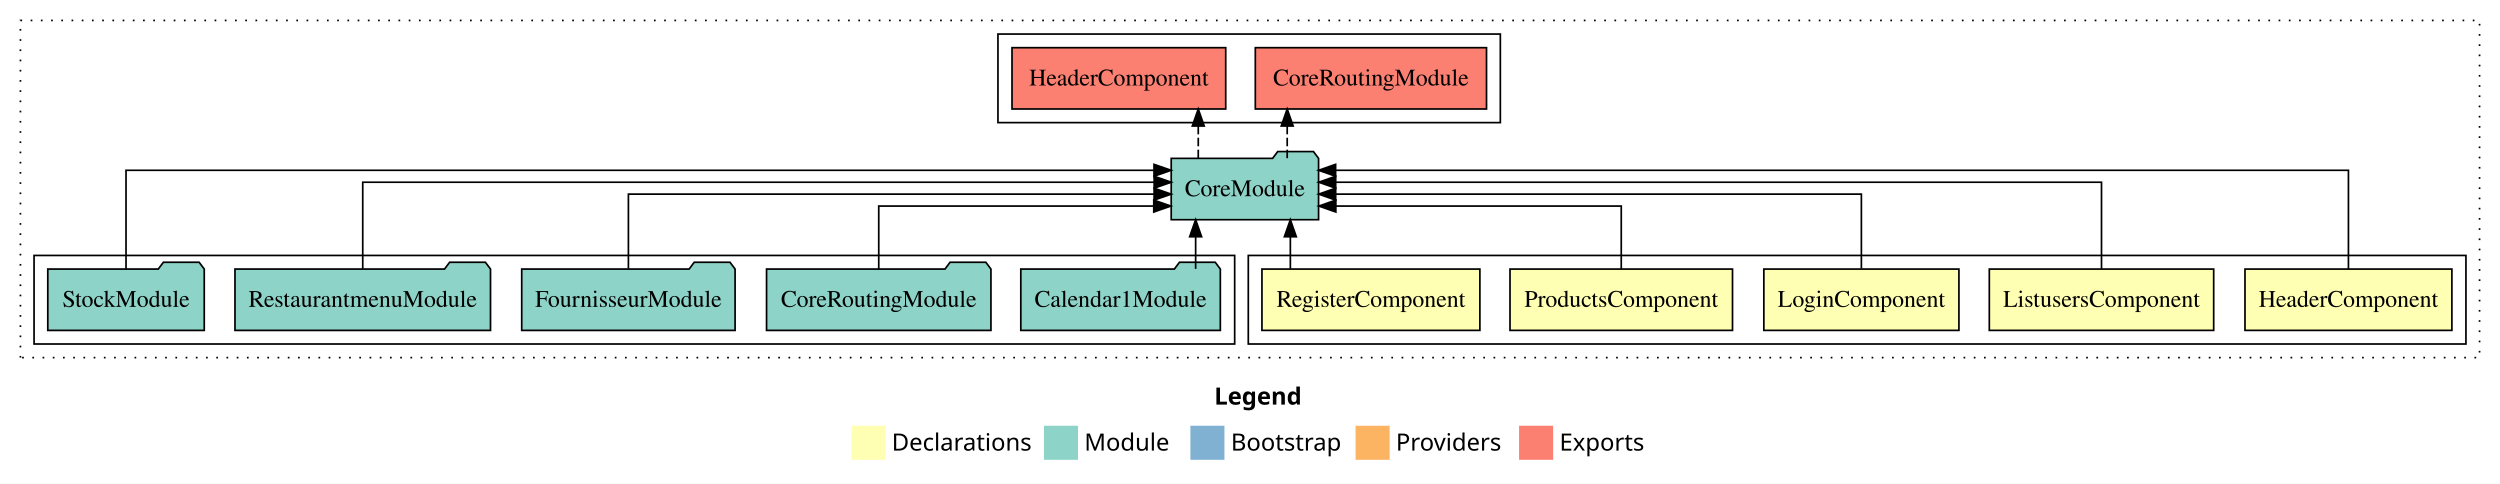
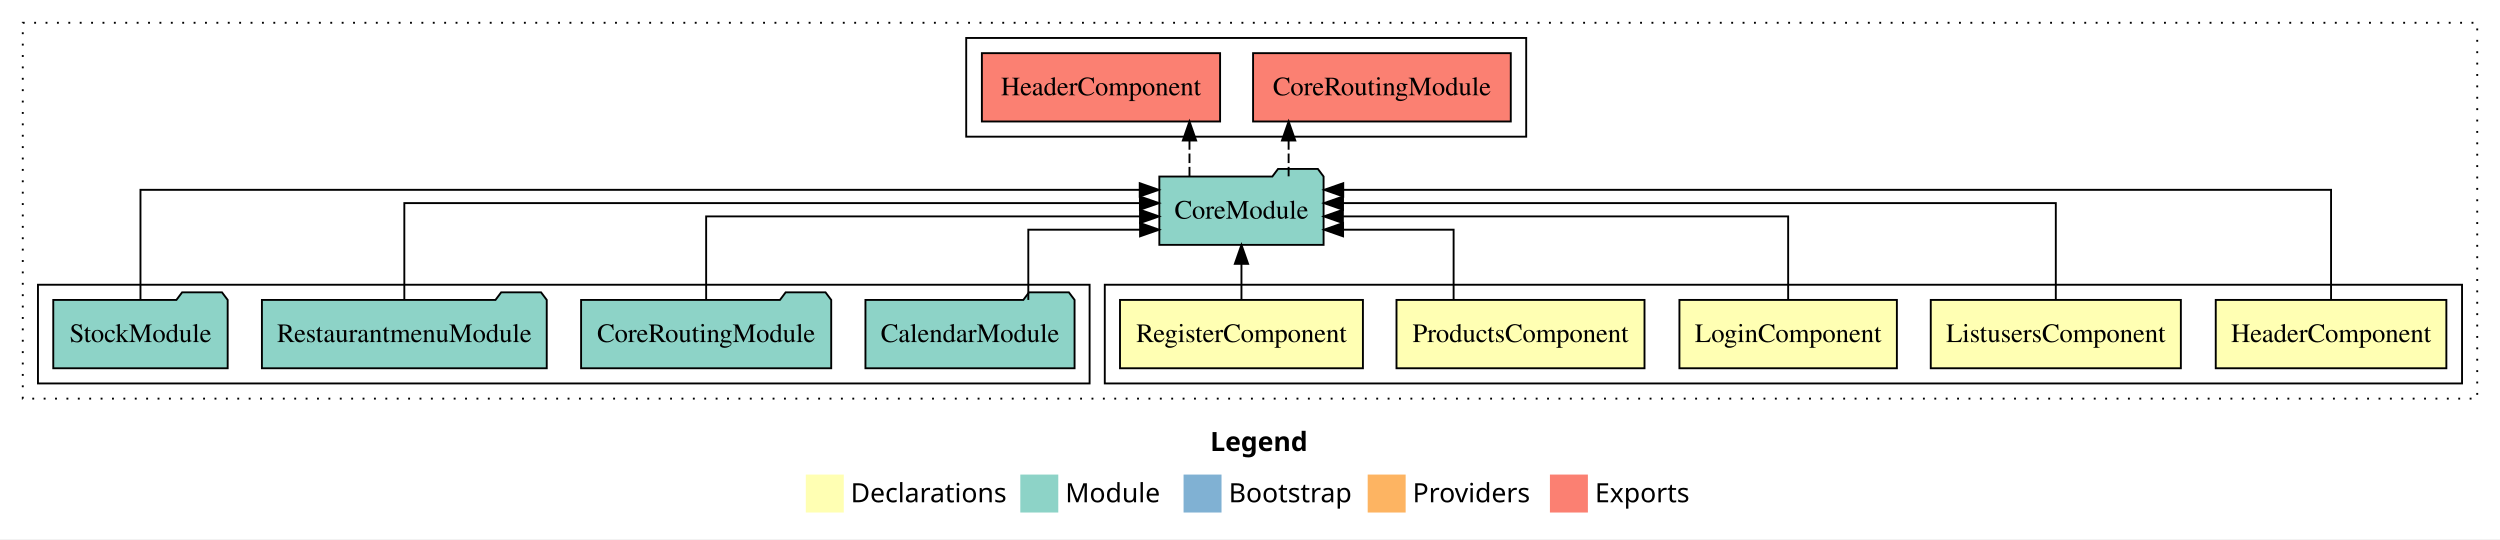
- <svg xmlns="http://www.w3.org/2000/svg" width="1468pt" height="284pt" viewBox="0.00 0.00 1468.00 284.00">
+ <svg xmlns="http://www.w3.org/2000/svg" width="1317pt" height="284pt" viewBox="0.00 0.00 1317.00 284.00">
  <g id="graph0" class="graph" transform="scale(1 1) rotate(0) translate(4 280)">
-     <polygon fill="#ffffff" stroke="transparent" points="-4,4 -4,-280 1464,-280 1464,4 -4,4" />
-     <text text-anchor="start" x="709.009" y="-42.4" font-family="sans-serif" font-weight="bold" font-size="14.00" fill="#000000">Legend</text>
-     <polygon fill="#ffffb3" stroke="transparent" points="496,-10 496,-30 516,-30 516,-10 496,-10" />
-     <text text-anchor="start" x="519.629" y="-15.4" font-family="sans-serif" font-size="14.00" fill="#000000">  Declarations</text>
-     <polygon fill="#8dd3c7" stroke="transparent" points="609,-10 609,-30 629,-30 629,-10 609,-10" />
-     <text text-anchor="start" x="632.725" y="-15.4" font-family="sans-serif" font-size="14.00" fill="#000000">  Module</text>
-     <polygon fill="#80b1d3" stroke="transparent" points="695,-10 695,-30 715,-30 715,-10 695,-10" />
-     <text text-anchor="start" x="718.781" y="-15.4" font-family="sans-serif" font-size="14.00" fill="#000000">  Bootstrap</text>
-     <polygon fill="#fdb462" stroke="transparent" points="792,-10 792,-30 812,-30 812,-10 792,-10" />
-     <text text-anchor="start" x="815.673" y="-15.4" font-family="sans-serif" font-size="14.00" fill="#000000">  Providers</text>
-     <polygon fill="#fb8072" stroke="transparent" points="888,-10 888,-30 908,-30 908,-10 888,-10" />
-     <text text-anchor="start" x="911.726" y="-15.4" font-family="sans-serif" font-size="14.00" fill="#000000">  Exports</text>
+     <polygon fill="#ffffff" stroke="transparent" points="-4,4 -4,-280 1313,-280 1313,4 -4,4" />
+     <text text-anchor="start" x="633.509" y="-42.4" font-family="sans-serif" font-weight="bold" font-size="14.00" fill="#000000">Legend</text>
+     <polygon fill="#ffffb3" stroke="transparent" points="420.5,-10 420.5,-30 440.5,-30 440.5,-10 420.5,-10" />
+     <text text-anchor="start" x="444.129" y="-15.4" font-family="sans-serif" font-size="14.00" fill="#000000">  Declarations</text>
+     <polygon fill="#8dd3c7" stroke="transparent" points="533.5,-10 533.5,-30 553.5,-30 553.5,-10 533.5,-10" />
+     <text text-anchor="start" x="557.225" y="-15.4" font-family="sans-serif" font-size="14.00" fill="#000000">  Module</text>
+     <polygon fill="#80b1d3" stroke="transparent" points="619.5,-10 619.5,-30 639.5,-30 639.5,-10 619.5,-10" />
+     <text text-anchor="start" x="643.281" y="-15.4" font-family="sans-serif" font-size="14.00" fill="#000000">  Bootstrap</text>
+     <polygon fill="#fdb462" stroke="transparent" points="716.5,-10 716.5,-30 736.5,-30 736.5,-10 716.5,-10" />
+     <text text-anchor="start" x="740.173" y="-15.4" font-family="sans-serif" font-size="14.00" fill="#000000">  Providers</text>
+     <polygon fill="#fb8072" stroke="transparent" points="812.5,-10 812.5,-30 832.5,-30 832.5,-10 812.5,-10" />
+     <text text-anchor="start" x="836.226" y="-15.4" font-family="sans-serif" font-size="14.00" fill="#000000">  Exports</text>
    <g id="clust1" class="cluster">
-       <polygon fill="none" stroke="#000000" stroke-dasharray="1,5" points="8,-70 8,-268 1452,-268 1452,-70 8,-70" />
+       <polygon fill="none" stroke="#000000" stroke-dasharray="1,5" points="8,-70 8,-268 1301,-268 1301,-70 8,-70" />
    </g>
    <g id="clust2" class="cluster">
-       <polygon fill="none" stroke="#000000" points="729,-78 729,-130 1444,-130 1444,-78 729,-78" />
+       <polygon fill="none" stroke="#000000" points="578,-78 578,-130 1293,-130 1293,-78 578,-78" />
    </g>
    <g id="clust8" class="cluster">
-       <polygon fill="none" stroke="#000000" points="16,-78 16,-130 721,-130 721,-78 16,-78" />
+       <polygon fill="none" stroke="#000000" points="16,-78 16,-130 570,-130 570,-78 16,-78" />
    </g>
    <g id="clust9" class="cluster">
-       <polygon fill="none" stroke="#000000" points="582,-208 582,-260 877,-260 877,-208 582,-208" />
+       <polygon fill="none" stroke="#000000" points="505,-208 505,-260 800,-260 800,-208 505,-208" />
    </g>
    <g id="node1" class="node">
-       <polygon fill="#ffffb3" stroke="#000000" points="1435.744,-122 1314.256,-122 1314.256,-86 1435.744,-86 1435.744,-122" />
-       <text text-anchor="middle" x="1375" y="-99.8" font-family="Times,serif" font-size="14.00" fill="#000000">HeaderComponent</text>
+       <polygon fill="#ffffb3" stroke="#000000" points="1284.744,-122 1163.256,-122 1163.256,-86 1284.744,-86 1284.744,-122" />
+       <text text-anchor="middle" x="1224" y="-99.8" font-family="Times,serif" font-size="14.00" fill="#000000">HeaderComponent</text>
    </g>
    <g id="node6" class="node">
-       <polygon fill="#8dd3c7" stroke="#000000" points="770.262,-187 767.262,-191 746.262,-191 743.262,-187 683.738,-187 683.738,-151 770.262,-151 770.262,-187" />
-       <text text-anchor="middle" x="727" y="-164.8" font-family="Times,serif" font-size="14.00" fill="#000000">CoreModule</text>
+       <polygon fill="#8dd3c7" stroke="#000000" points="693.262,-187 690.262,-191 669.262,-191 666.262,-187 606.738,-187 606.738,-151 693.262,-151 693.262,-187" />
+       <text text-anchor="middle" x="650" y="-164.8" font-family="Times,serif" font-size="14.00" fill="#000000">CoreModule</text>
    </g>
    <g id="edge1" class="edge">
-       <path fill="none" stroke="#000000" d="M1375,-122.011C1375,-144.485 1375,-180 1375,-180 1375,-180 780.271,-180 780.271,-180" />
-       <polygon fill="#000000" stroke="#000000" points="780.271,-176.5 770.271,-180 780.271,-183.5 780.271,-176.5" />
+       <path fill="none" stroke="#000000" d="M1224,-122.011C1224,-144.485 1224,-180 1224,-180 1224,-180 703.614,-180 703.614,-180" />
+       <polygon fill="#000000" stroke="#000000" points="703.615,-176.5 693.614,-180 703.614,-183.5 703.615,-176.5" />
    </g>
    <g id="node2" class="node">
-       <polygon fill="#ffffb3" stroke="#000000" points="1295.875,-122 1164.125,-122 1164.125,-86 1295.875,-86 1295.875,-122" />
-       <text text-anchor="middle" x="1230" y="-99.8" font-family="Times,serif" font-size="14.00" fill="#000000">ListusersComponent</text>
+       <polygon fill="#ffffb3" stroke="#000000" points="1144.875,-122 1013.125,-122 1013.125,-86 1144.875,-86 1144.875,-122" />
+       <text text-anchor="middle" x="1079" y="-99.8" font-family="Times,serif" font-size="14.00" fill="#000000">ListusersComponent</text>
    </g>
    <g id="edge2" class="edge">
-       <path fill="none" stroke="#000000" d="M1230,-122.129C1230,-142.572 1230,-173 1230,-173 1230,-173 780.321,-173 780.321,-173" />
-       <polygon fill="#000000" stroke="#000000" points="780.321,-169.5 770.321,-173 780.321,-176.5 780.321,-169.5" />
+       <path fill="none" stroke="#000000" d="M1079,-122.129C1079,-142.572 1079,-173 1079,-173 1079,-173 703.496,-173 703.496,-173" />
+       <polygon fill="#000000" stroke="#000000" points="703.496,-169.5 693.496,-173 703.496,-176.5 703.496,-169.5" />
    </g>
    <g id="node3" class="node">
-       <polygon fill="#ffffb3" stroke="#000000" points="1146.276,-122 1031.724,-122 1031.724,-86 1146.276,-86 1146.276,-122" />
-       <text text-anchor="middle" x="1089" y="-99.8" font-family="Times,serif" font-size="14.00" fill="#000000">LoginComponent</text>
+       <polygon fill="#ffffb3" stroke="#000000" points="995.276,-122 880.724,-122 880.724,-86 995.276,-86 995.276,-122" />
+       <text text-anchor="middle" x="938" y="-99.8" font-family="Times,serif" font-size="14.00" fill="#000000">LoginComponent</text>
    </g>
    <g id="edge3" class="edge">
-       <path fill="none" stroke="#000000" d="M1089,-122.267C1089,-140.555 1089,-166 1089,-166 1089,-166 780.306,-166 780.306,-166" />
-       <polygon fill="#000000" stroke="#000000" points="780.306,-162.5 770.306,-166 780.306,-169.5 780.306,-162.5" />
+       <path fill="none" stroke="#000000" d="M938,-122.267C938,-140.555 938,-166 938,-166 938,-166 703.428,-166 703.428,-166" />
+       <polygon fill="#000000" stroke="#000000" points="703.428,-162.5 693.428,-166 703.428,-169.5 703.428,-162.5" />
    </g>
    <g id="node4" class="node">
-       <polygon fill="#ffffb3" stroke="#000000" points="1013.326,-122 882.674,-122 882.674,-86 1013.326,-86 1013.326,-122" />
-       <text text-anchor="middle" x="948" y="-99.8" font-family="Times,serif" font-size="14.00" fill="#000000">ProductsComponent</text>
+       <polygon fill="#ffffb3" stroke="#000000" points="862.326,-122 731.674,-122 731.674,-86 862.326,-86 862.326,-122" />
+       <text text-anchor="middle" x="797" y="-99.8" font-family="Times,serif" font-size="14.00" fill="#000000">ProductsComponent</text>
    </g>
    <g id="edge4" class="edge">
-       <path fill="none" stroke="#000000" d="M948,-122.009C948,-138.049 948,-159 948,-159 948,-159 780.399,-159 780.399,-159" />
-       <polygon fill="#000000" stroke="#000000" points="780.399,-155.5 770.399,-159 780.399,-162.5 780.399,-155.5" />
+       <path fill="none" stroke="#000000" d="M761.764,-122.009C761.764,-138.049 761.764,-159 761.764,-159 761.764,-159 703.531,-159 703.531,-159" />
+       <polygon fill="#000000" stroke="#000000" points="703.531,-155.5 693.531,-159 703.531,-162.5 703.531,-155.5" />
    </g>
    <g id="node5" class="node">
-       <polygon fill="#ffffb3" stroke="#000000" points="864.985,-122 737.015,-122 737.015,-86 864.985,-86 864.985,-122" />
-       <text text-anchor="middle" x="801" y="-99.8" font-family="Times,serif" font-size="14.00" fill="#000000">RegisterComponent</text>
+       <polygon fill="#ffffb3" stroke="#000000" points="713.985,-122 586.015,-122 586.015,-86 713.985,-86 713.985,-122" />
+       <text text-anchor="middle" x="650" y="-99.8" font-family="Times,serif" font-size="14.00" fill="#000000">RegisterComponent</text>
    </g>
    <g id="edge5" class="edge">
-       <path fill="none" stroke="#000000" d="M753.694,-122.106C753.694,-122.106 753.694,-140.991 753.694,-140.991" />
-       <polygon fill="#000000" stroke="#000000" points="750.194,-140.991 753.694,-150.991 757.194,-140.991 750.194,-140.991" />
+       <path fill="none" stroke="#000000" d="M650,-122.106C650,-122.106 650,-140.991 650,-140.991" />
+       <polygon fill="#000000" stroke="#000000" points="646.5,-140.991 650,-150.991 653.5,-140.991 646.5,-140.991" />
+     </g>
+     <g id="node11" class="node">
+       <polygon fill="#fb8072" stroke="#000000" points="791.88,-252 656.12,-252 656.12,-216 791.88,-216 791.88,-252" />
+       <text text-anchor="middle" x="724" y="-229.8" font-family="Times,serif" font-size="14.00" fill="#000000">CoreRoutingModule </text>
+     </g>
+     <g id="edge10" class="edge">
+       <path fill="none" stroke="#000000" stroke-dasharray="5,2" d="M674.846,-187.106C674.846,-187.106 674.846,-205.991 674.846,-205.991" />
+       <polygon fill="#000000" stroke="#000000" points="671.346,-205.991 674.846,-215.991 678.346,-205.991 671.346,-205.991" />
    </g>
    <g id="node12" class="node">
-       <polygon fill="#fb8072" stroke="#000000" points="868.88,-252 733.12,-252 733.12,-216 868.88,-216 868.88,-252" />
-       <text text-anchor="middle" x="801" y="-229.8" font-family="Times,serif" font-size="14.00" fill="#000000">CoreRoutingModule </text>
+       <polygon fill="#fb8072" stroke="#000000" points="638.744,-252 513.256,-252 513.256,-216 638.744,-216 638.744,-252" />
+       <text text-anchor="middle" x="576" y="-229.8" font-family="Times,serif" font-size="14.00" fill="#000000">HeaderComponent </text>
    </g>
    <g id="edge11" class="edge">
-       <path fill="none" stroke="#000000" stroke-dasharray="5,2" d="M751.846,-187.106C751.846,-187.106 751.846,-205.991 751.846,-205.991" />
-       <polygon fill="#000000" stroke="#000000" points="748.346,-205.991 751.846,-215.991 755.346,-205.991 748.346,-205.991" />
-     </g>
-     <g id="node13" class="node">
-       <polygon fill="#fb8072" stroke="#000000" points="715.744,-252 590.256,-252 590.256,-216 715.744,-216 715.744,-252" />
-       <text text-anchor="middle" x="653" y="-229.8" font-family="Times,serif" font-size="14.00" fill="#000000">HeaderComponent </text>
-     </g>
-     <g id="edge12" class="edge">
-       <path fill="none" stroke="#000000" stroke-dasharray="5,2" d="M699.62,-187.106C699.62,-187.106 699.62,-205.991 699.62,-205.991" />
-       <polygon fill="#000000" stroke="#000000" points="696.12,-205.991 699.62,-215.991 703.12,-205.991 696.12,-205.991" />
+       <path fill="none" stroke="#000000" stroke-dasharray="5,2" d="M622.62,-187.106C622.62,-187.106 622.62,-205.991 622.62,-205.991" />
+       <polygon fill="#000000" stroke="#000000" points="619.12,-205.991 622.62,-215.991 626.12,-205.991 619.12,-205.991" />
    </g>
    <g id="node7" class="node">
-       <polygon fill="#8dd3c7" stroke="#000000" points="712.581,-122 709.581,-126 688.581,-126 685.581,-122 595.419,-122 595.419,-86 712.581,-86 712.581,-122" />
-       <text text-anchor="middle" x="654" y="-99.8" font-family="Times,serif" font-size="14.00" fill="#000000">Calendar1Module</text>
+       <polygon fill="#8dd3c7" stroke="#000000" points="562.081,-122 559.081,-126 538.081,-126 535.081,-122 451.919,-122 451.919,-86 562.081,-86 562.081,-122" />
+       <text text-anchor="middle" x="507" y="-99.8" font-family="Times,serif" font-size="14.00" fill="#000000">CalendarModule</text>
    </g>
    <g id="edge6" class="edge">
-       <path fill="none" stroke="#000000" d="M698.08,-122.106C698.08,-122.106 698.08,-140.991 698.08,-140.991" />
-       <polygon fill="#000000" stroke="#000000" points="694.58,-140.991 698.08,-150.991 701.58,-140.991 694.58,-140.991" />
+       <path fill="none" stroke="#000000" d="M537.71,-122.009C537.71,-138.049 537.71,-159 537.71,-159 537.71,-159 596.586,-159 596.586,-159" />
+       <polygon fill="#000000" stroke="#000000" points="596.586,-162.5 606.586,-159 596.586,-155.5 596.586,-162.5" />
    </g>
    <g id="node8" class="node">
-       <polygon fill="#8dd3c7" stroke="#000000" points="577.88,-122 574.88,-126 553.88,-126 550.88,-122 446.12,-122 446.12,-86 577.88,-86 577.88,-122" />
-       <text text-anchor="middle" x="512" y="-99.8" font-family="Times,serif" font-size="14.00" fill="#000000">CoreRoutingModule</text>
+       <polygon fill="#8dd3c7" stroke="#000000" points="433.88,-122 430.88,-126 409.88,-126 406.88,-122 302.12,-122 302.12,-86 433.88,-86 433.88,-122" />
+       <text text-anchor="middle" x="368" y="-99.8" font-family="Times,serif" font-size="14.00" fill="#000000">CoreRoutingModule</text>
    </g>
    <g id="edge7" class="edge">
-       <path fill="none" stroke="#000000" d="M512,-122.009C512,-138.049 512,-159 512,-159 512,-159 673.491,-159 673.491,-159" />
-       <polygon fill="#000000" stroke="#000000" points="673.492,-162.5 683.491,-159 673.491,-155.5 673.492,-162.5" />
+       <path fill="none" stroke="#000000" d="M368,-122.267C368,-140.555 368,-166 368,-166 368,-166 596.556,-166 596.556,-166" />
+       <polygon fill="#000000" stroke="#000000" points="596.556,-169.5 606.556,-166 596.556,-162.5 596.556,-169.5" />
    </g>
    <g id="node9" class="node">
-       <polygon fill="#8dd3c7" stroke="#000000" points="427.649,-122 424.649,-126 403.649,-126 400.649,-122 302.351,-122 302.351,-86 427.649,-86 427.649,-122" />
-       <text text-anchor="middle" x="365" y="-99.8" font-family="Times,serif" font-size="14.00" fill="#000000">FournisseurModule</text>
-     </g>
-     <g id="edge8" class="edge">
-       <path fill="none" stroke="#000000" d="M365,-122.267C365,-140.555 365,-166 365,-166 365,-166 673.694,-166 673.694,-166" />
-       <polygon fill="#000000" stroke="#000000" points="673.694,-169.5 683.694,-166 673.694,-162.5 673.694,-169.5" />
-     </g>
-     <g id="node10" class="node">
      <polygon fill="#8dd3c7" stroke="#000000" points="284.023,-122 281.023,-126 260.023,-126 257.023,-122 133.977,-122 133.977,-86 284.023,-86 284.023,-122" />
      <text text-anchor="middle" x="209" y="-99.8" font-family="Times,serif" font-size="14.00" fill="#000000">RestaurantmenuModule</text>
    </g>
-     <g id="edge9" class="edge">
-       <path fill="none" stroke="#000000" d="M209,-122.129C209,-142.572 209,-173 209,-173 209,-173 673.727,-173 673.727,-173" />
-       <polygon fill="#000000" stroke="#000000" points="673.727,-176.5 683.727,-173 673.726,-169.5 673.727,-176.5" />
+     <g id="edge8" class="edge">
+       <path fill="none" stroke="#000000" d="M209,-122.129C209,-142.572 209,-173 209,-173 209,-173 596.508,-173 596.508,-173" />
+       <polygon fill="#000000" stroke="#000000" points="596.508,-176.5 606.508,-173 596.508,-169.5 596.508,-176.5" />
    </g>
-     <g id="node11" class="node">
+     <g id="node10" class="node">
      <polygon fill="#8dd3c7" stroke="#000000" points="115.939,-122 112.939,-126 91.939,-126 88.939,-122 24.061,-122 24.061,-86 115.939,-86 115.939,-122" />
      <text text-anchor="middle" x="70" y="-99.8" font-family="Times,serif" font-size="14.00" fill="#000000">StockModule</text>
    </g>
-     <g id="edge10" class="edge">
-       <path fill="none" stroke="#000000" d="M70,-122.011C70,-144.485 70,-180 70,-180 70,-180 673.638,-180 673.638,-180" />
-       <polygon fill="#000000" stroke="#000000" points="673.638,-183.5 683.638,-180 673.638,-176.5 673.638,-183.5" />
+     <g id="edge9" class="edge">
+       <path fill="none" stroke="#000000" d="M70,-122.011C70,-144.485 70,-180 70,-180 70,-180 596.406,-180 596.406,-180" />
+       <polygon fill="#000000" stroke="#000000" points="596.406,-183.5 606.406,-180 596.406,-176.5 596.406,-183.5" />
    </g>
  </g>
</svg>
